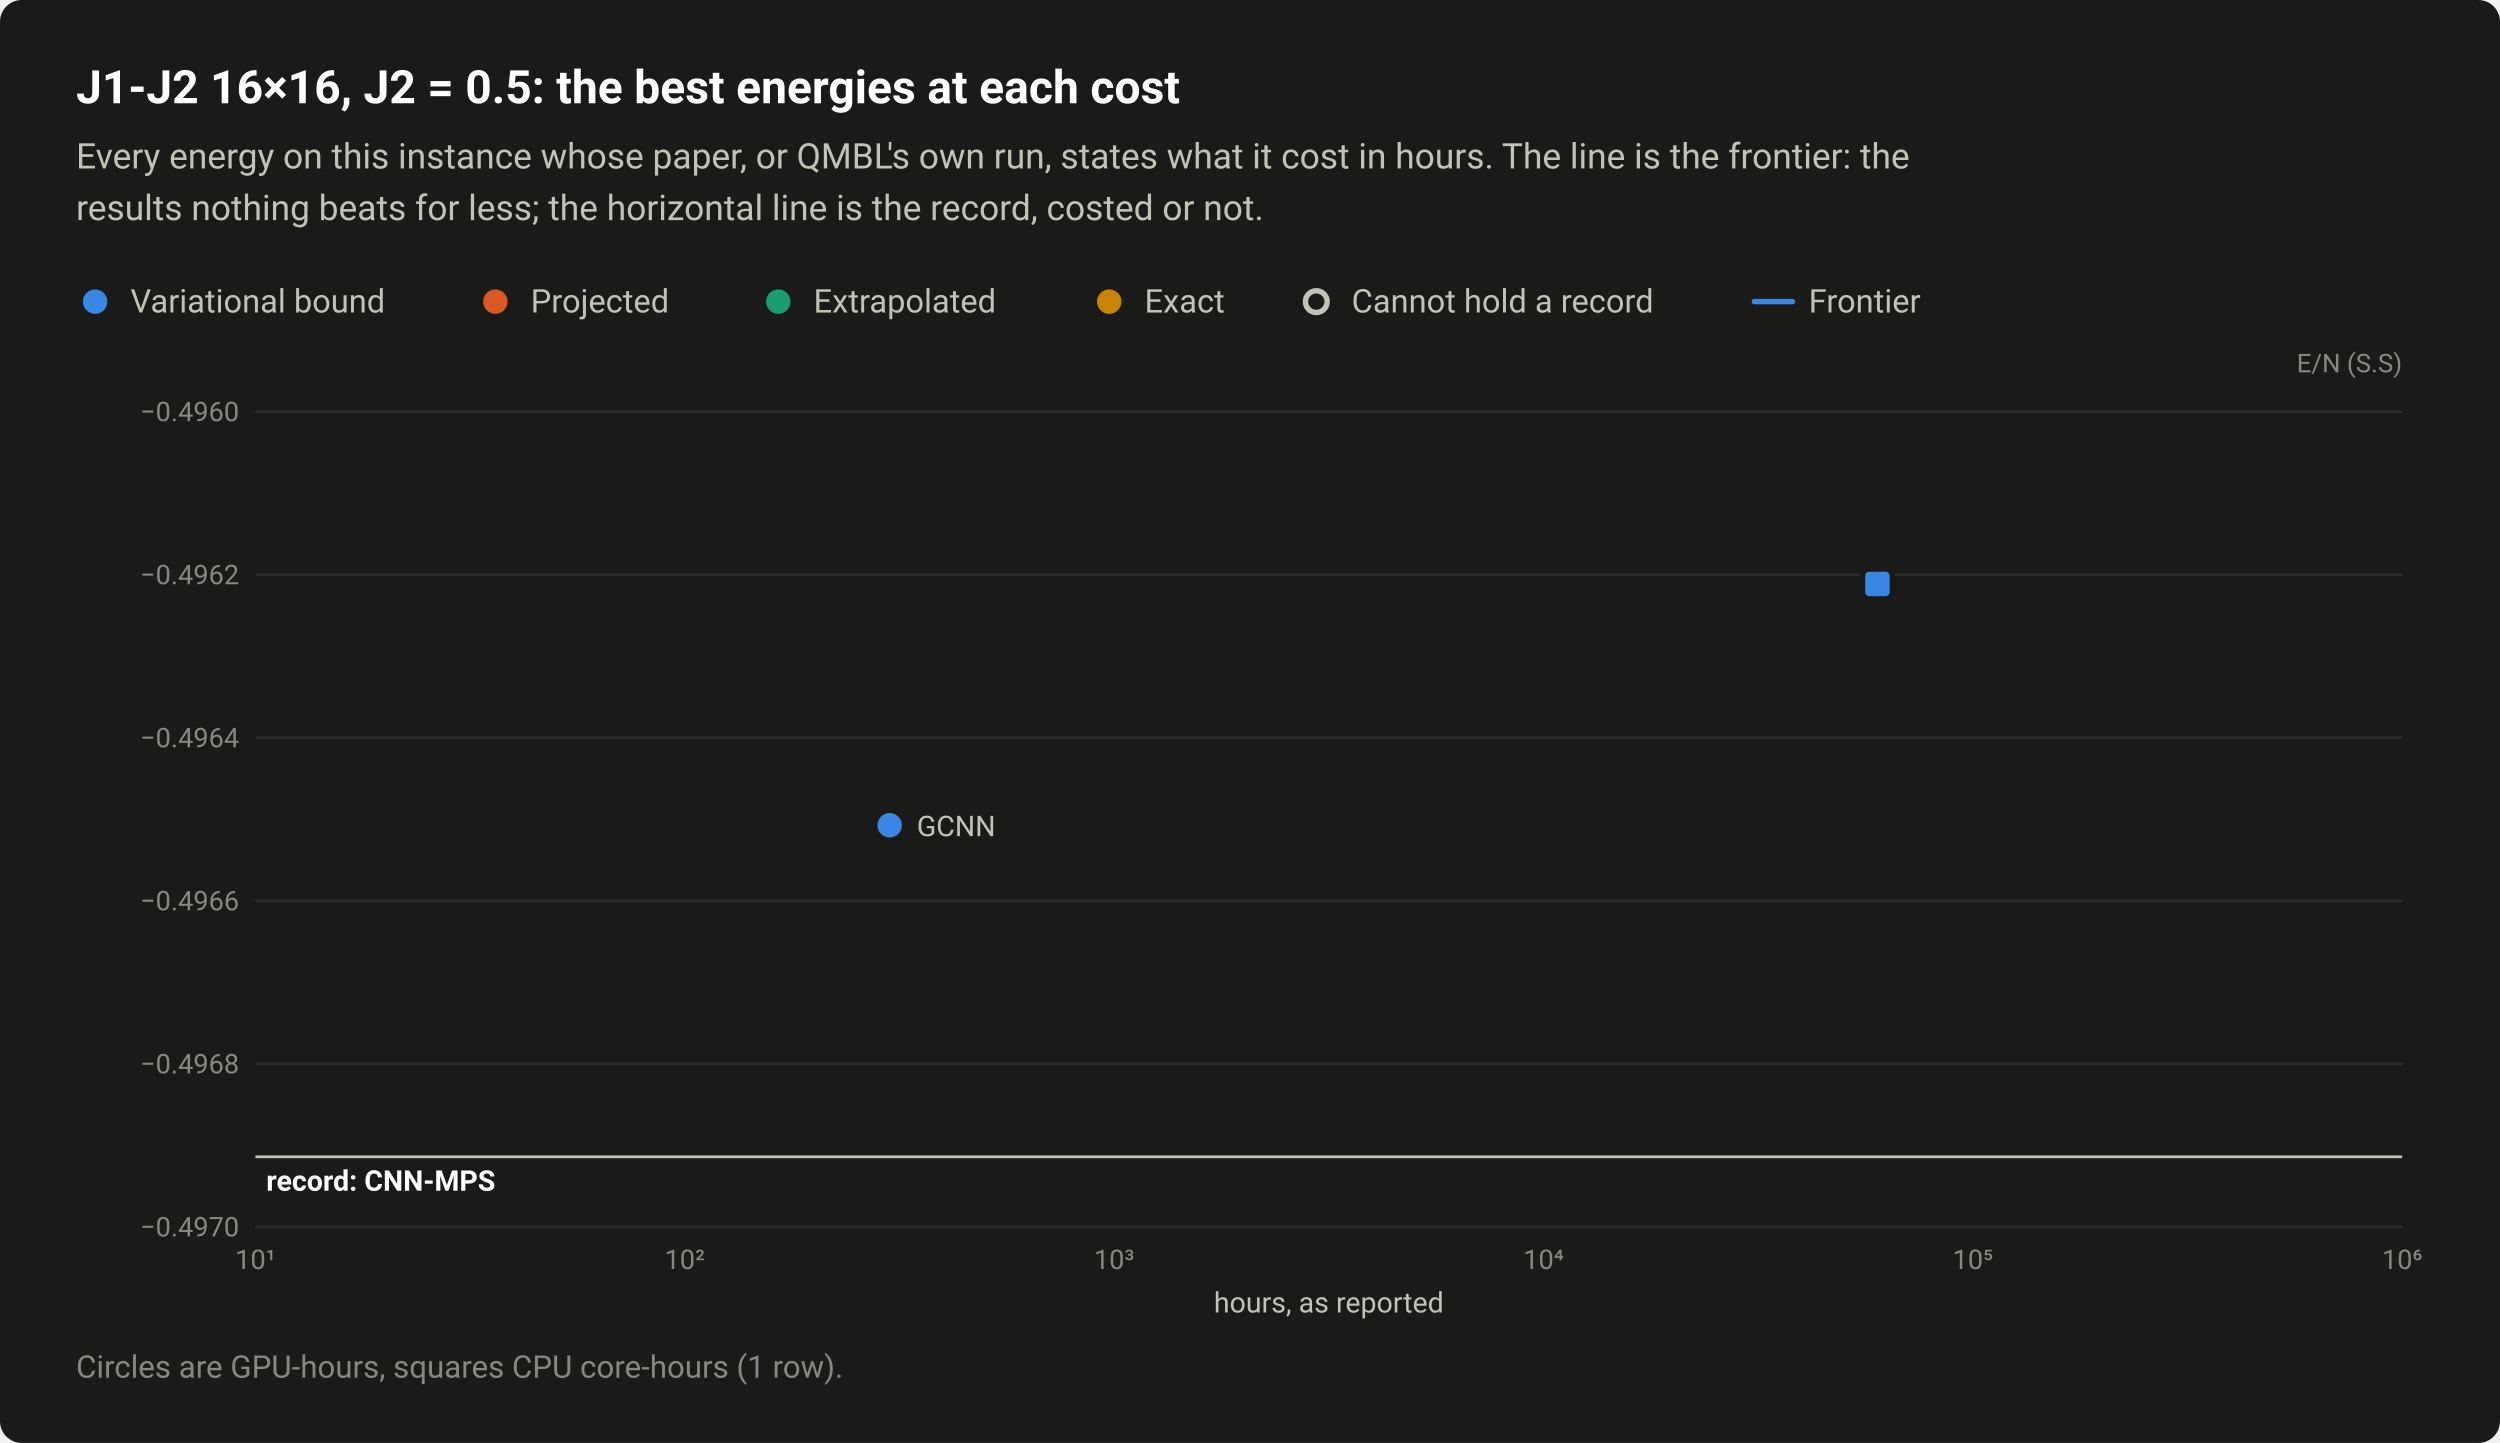
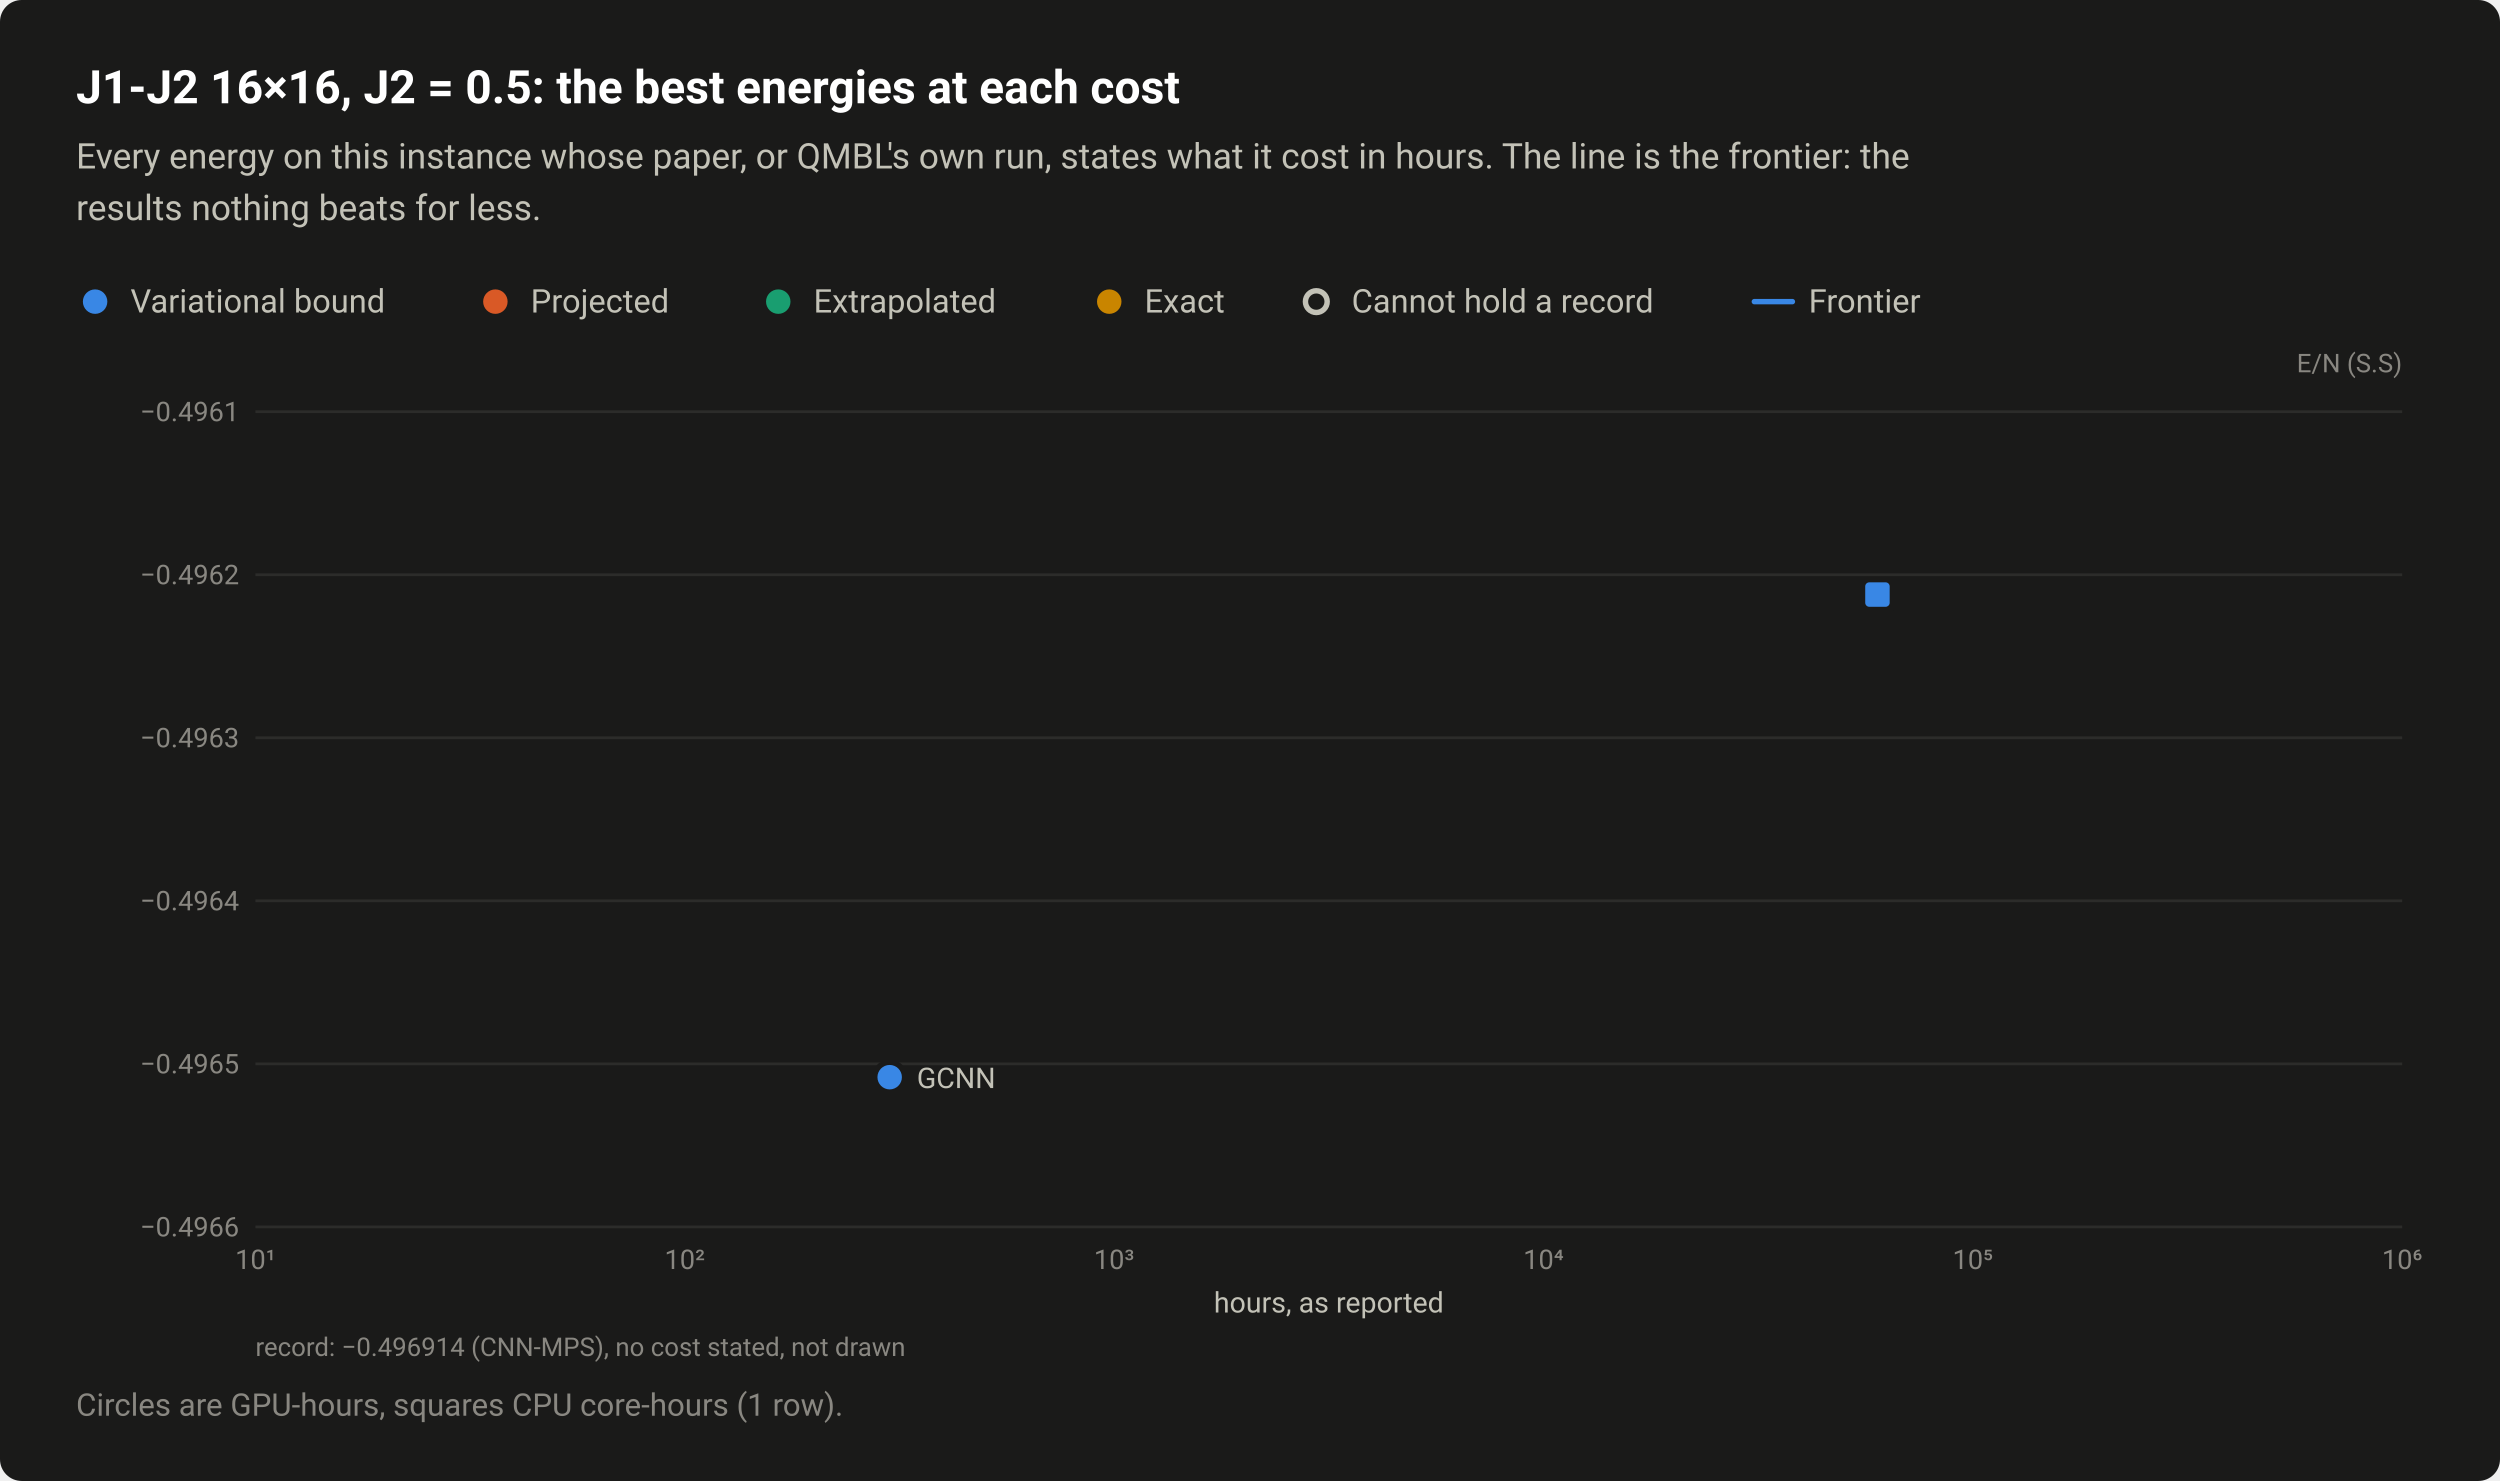
- <svg xmlns="http://www.w3.org/2000/svg" width="920" height="531" viewBox="0 0 920 531" role="img" aria-labelledby="title desc">
+ <svg xmlns="http://www.w3.org/2000/svg" width="920" height="545" viewBox="0 0 920 545" role="img" aria-labelledby="title desc">
  <style>text{font-family:system-ui,-apple-system,"Segoe UI",Roboto,"Helvetica Neue",Arial,sans-serif}</style>
-   <rect width="920" height="531" rx="8" fill="#1a1a19" />
+   <rect width="920" height="545" rx="8" fill="#1a1a19" />
  <text x="28" y="38" font-size="17" fill="#ffffff" font-weight="600">J1-J2 16×16, J2 = 0.5: the best energies at each cost</text>
  <text x="28" y="62" font-size="13" fill="#c3c2b7">Every energy on this instance whose paper, or QMBL's own run, states what it cost in hours. The line is the frontier: the</text>
-   <text x="28" y="81" font-size="13" fill="#c3c2b7">results nothing beats for less; the horizontal line is the record, costed or not.</text>
+   <text x="28" y="81" font-size="13" fill="#c3c2b7">results nothing beats for less.</text>
  <circle cx="35" cy="111" r="6.5" fill="#1a1a19" />
  <circle cx="35" cy="111" r="4.5" fill="#3987e5" />
  <text x="48" y="115" font-size="12" fill="#c3c2b7">Variational bound</text>
  <circle cx="182.3" cy="111" r="6.5" fill="#1a1a19" />
  <circle cx="182.3" cy="111" r="4.5" fill="#d95926" />
  <text x="195.3" y="115" font-size="12" fill="#c3c2b7">Projected</text>
  <circle cx="286.4" cy="111" r="6.5" fill="#1a1a19" />
  <circle cx="286.4" cy="111" r="4.5" fill="#199e70" />
  <text x="299.4" y="115" font-size="12" fill="#c3c2b7">Extrapolated</text>
  <circle cx="408.2" cy="111" r="6.5" fill="#1a1a19" />
  <circle cx="408.2" cy="111" r="4.5" fill="#c98500" />
  <text x="421.2" y="115" font-size="12" fill="#c3c2b7">Exact</text>
  <circle cx="484.4" cy="111" r="6.5" fill="#1a1a19" />
  <circle cx="484.4" cy="111" r="4" fill="#1a1a19" stroke="#c3c2b7" stroke-width="2" />
  <text x="497.4" y="115" font-size="12" fill="#c3c2b7">Cannot hold a record</text>
  <path d="M645.6 111H659.6" stroke="#3987e5" stroke-width="2" stroke-linecap="round" />
  <text x="665.6" y="115" font-size="12" fill="#c3c2b7">Frontier</text>
  <text x="884" y="137" font-size="9.5" fill="#898781" text-anchor="end">E/N (S.S)</text>
  <path d="M94 451.5H884" stroke="#2c2c2a" stroke-width="1" />
-   <text x="88" y="455" font-size="10" fill="#898781" text-anchor="end" style="font-variant-numeric:tabular-nums">−0.4970</text>
+   <text x="88" y="455" font-size="10" fill="#898781" text-anchor="end" style="font-variant-numeric:tabular-nums">−0.4966</text>
  <path d="M94 391.5H884" stroke="#2c2c2a" stroke-width="1" />
-   <text x="88" y="395" font-size="10" fill="#898781" text-anchor="end" style="font-variant-numeric:tabular-nums">−0.4968</text>
+   <text x="88" y="395" font-size="10" fill="#898781" text-anchor="end" style="font-variant-numeric:tabular-nums">−0.4965</text>
  <path d="M94 331.5H884" stroke="#2c2c2a" stroke-width="1" />
-   <text x="88" y="335" font-size="10" fill="#898781" text-anchor="end" style="font-variant-numeric:tabular-nums">−0.4966</text>
+   <text x="88" y="335" font-size="10" fill="#898781" text-anchor="end" style="font-variant-numeric:tabular-nums">−0.4964</text>
  <path d="M94 271.5H884" stroke="#2c2c2a" stroke-width="1" />
-   <text x="88" y="275" font-size="10" fill="#898781" text-anchor="end" style="font-variant-numeric:tabular-nums">−0.4964</text>
+   <text x="88" y="275" font-size="10" fill="#898781" text-anchor="end" style="font-variant-numeric:tabular-nums">−0.4963</text>
  <path d="M94 211.5H884" stroke="#2c2c2a" stroke-width="1" />
  <text x="88" y="215" font-size="10" fill="#898781" text-anchor="end" style="font-variant-numeric:tabular-nums">−0.4962</text>
  <path d="M94 151.5H884" stroke="#2c2c2a" stroke-width="1" />
-   <text x="88" y="155" font-size="10" fill="#898781" text-anchor="end" style="font-variant-numeric:tabular-nums">−0.4960</text>
+   <text x="88" y="155" font-size="10" fill="#898781" text-anchor="end" style="font-variant-numeric:tabular-nums">−0.4961</text>
  <text x="94" y="467" font-size="10" fill="#898781" text-anchor="middle" style="font-variant-numeric:tabular-nums">10¹</text>
  <text x="252" y="467" font-size="10" fill="#898781" text-anchor="middle" style="font-variant-numeric:tabular-nums">10²</text>
  <text x="410" y="467" font-size="10" fill="#898781" text-anchor="middle" style="font-variant-numeric:tabular-nums">10³</text>
  <text x="568" y="467" font-size="10" fill="#898781" text-anchor="middle" style="font-variant-numeric:tabular-nums">10⁴</text>
  <text x="726" y="467" font-size="10" fill="#898781" text-anchor="middle" style="font-variant-numeric:tabular-nums">10⁵</text>
  <text x="884" y="467" font-size="10" fill="#898781" text-anchor="middle" style="font-variant-numeric:tabular-nums">10⁶</text>
-   <path d="M94 425.7H884" stroke="#c3c2b7" stroke-width="1" />
-   <text x="98" y="438.2" font-size="10.5" fill="#ffffff" font-weight="600">record: CNN-MPS</text>
  <a class="pt" href="/instances/#r-J1J2_square_256_P_0_5-f7135ada">
-     <circle cx="327.4" cy="303.7" r="6.5" fill="#1a1a19" />
-     <circle cx="327.4" cy="303.7" r="4.5" fill="#3987e5" />
+     <circle cx="327.4" cy="396.4" r="6.5" fill="#1a1a19" />
+     <circle cx="327.4" cy="396.4" r="4.5" fill="#3987e5" />
  </a>
  <a class="pt" href="/instances/#r-J1J2_square_256_P_0_5-838a9dd4">
-     <rect x="684.4" y="208.4" width="13" height="13" rx="2" fill="#1a1a19" />
-     <rect x="686.4" y="210.4" width="9" height="9" rx="1.5" fill="#3987e5" />
+     <rect x="684.4" y="212.3" width="13" height="13" rx="2" fill="#1a1a19" />
+     <rect x="686.4" y="214.3" width="9" height="9" rx="1.5" fill="#3987e5" />
  </a>
-   <text x="337.4" y="307.7" font-size="10.5" fill="#c3c2b7" text-anchor="start">GCNN</text>
+   <text x="337.4" y="400.4" font-size="10.5" fill="#c3c2b7" text-anchor="start">GCNN</text>
  <text x="489" y="483" font-size="10.5" fill="#c3c2b7" text-anchor="middle">hours, as reported</text>
-   <text x="28" y="507" font-size="11.5" fill="#898781">Circles are GPU-hours, squares CPU core-hours (1 row).</text>
+   <text x="94" y="499" font-size="9.5" fill="#898781">record: −0.496914 (CNN-MPS), no cost stated, not drawn</text>
+   <text x="28" y="521" font-size="11.5" fill="#898781">Circles are GPU-hours, squares CPU core-hours (1 row).</text>
</svg>
